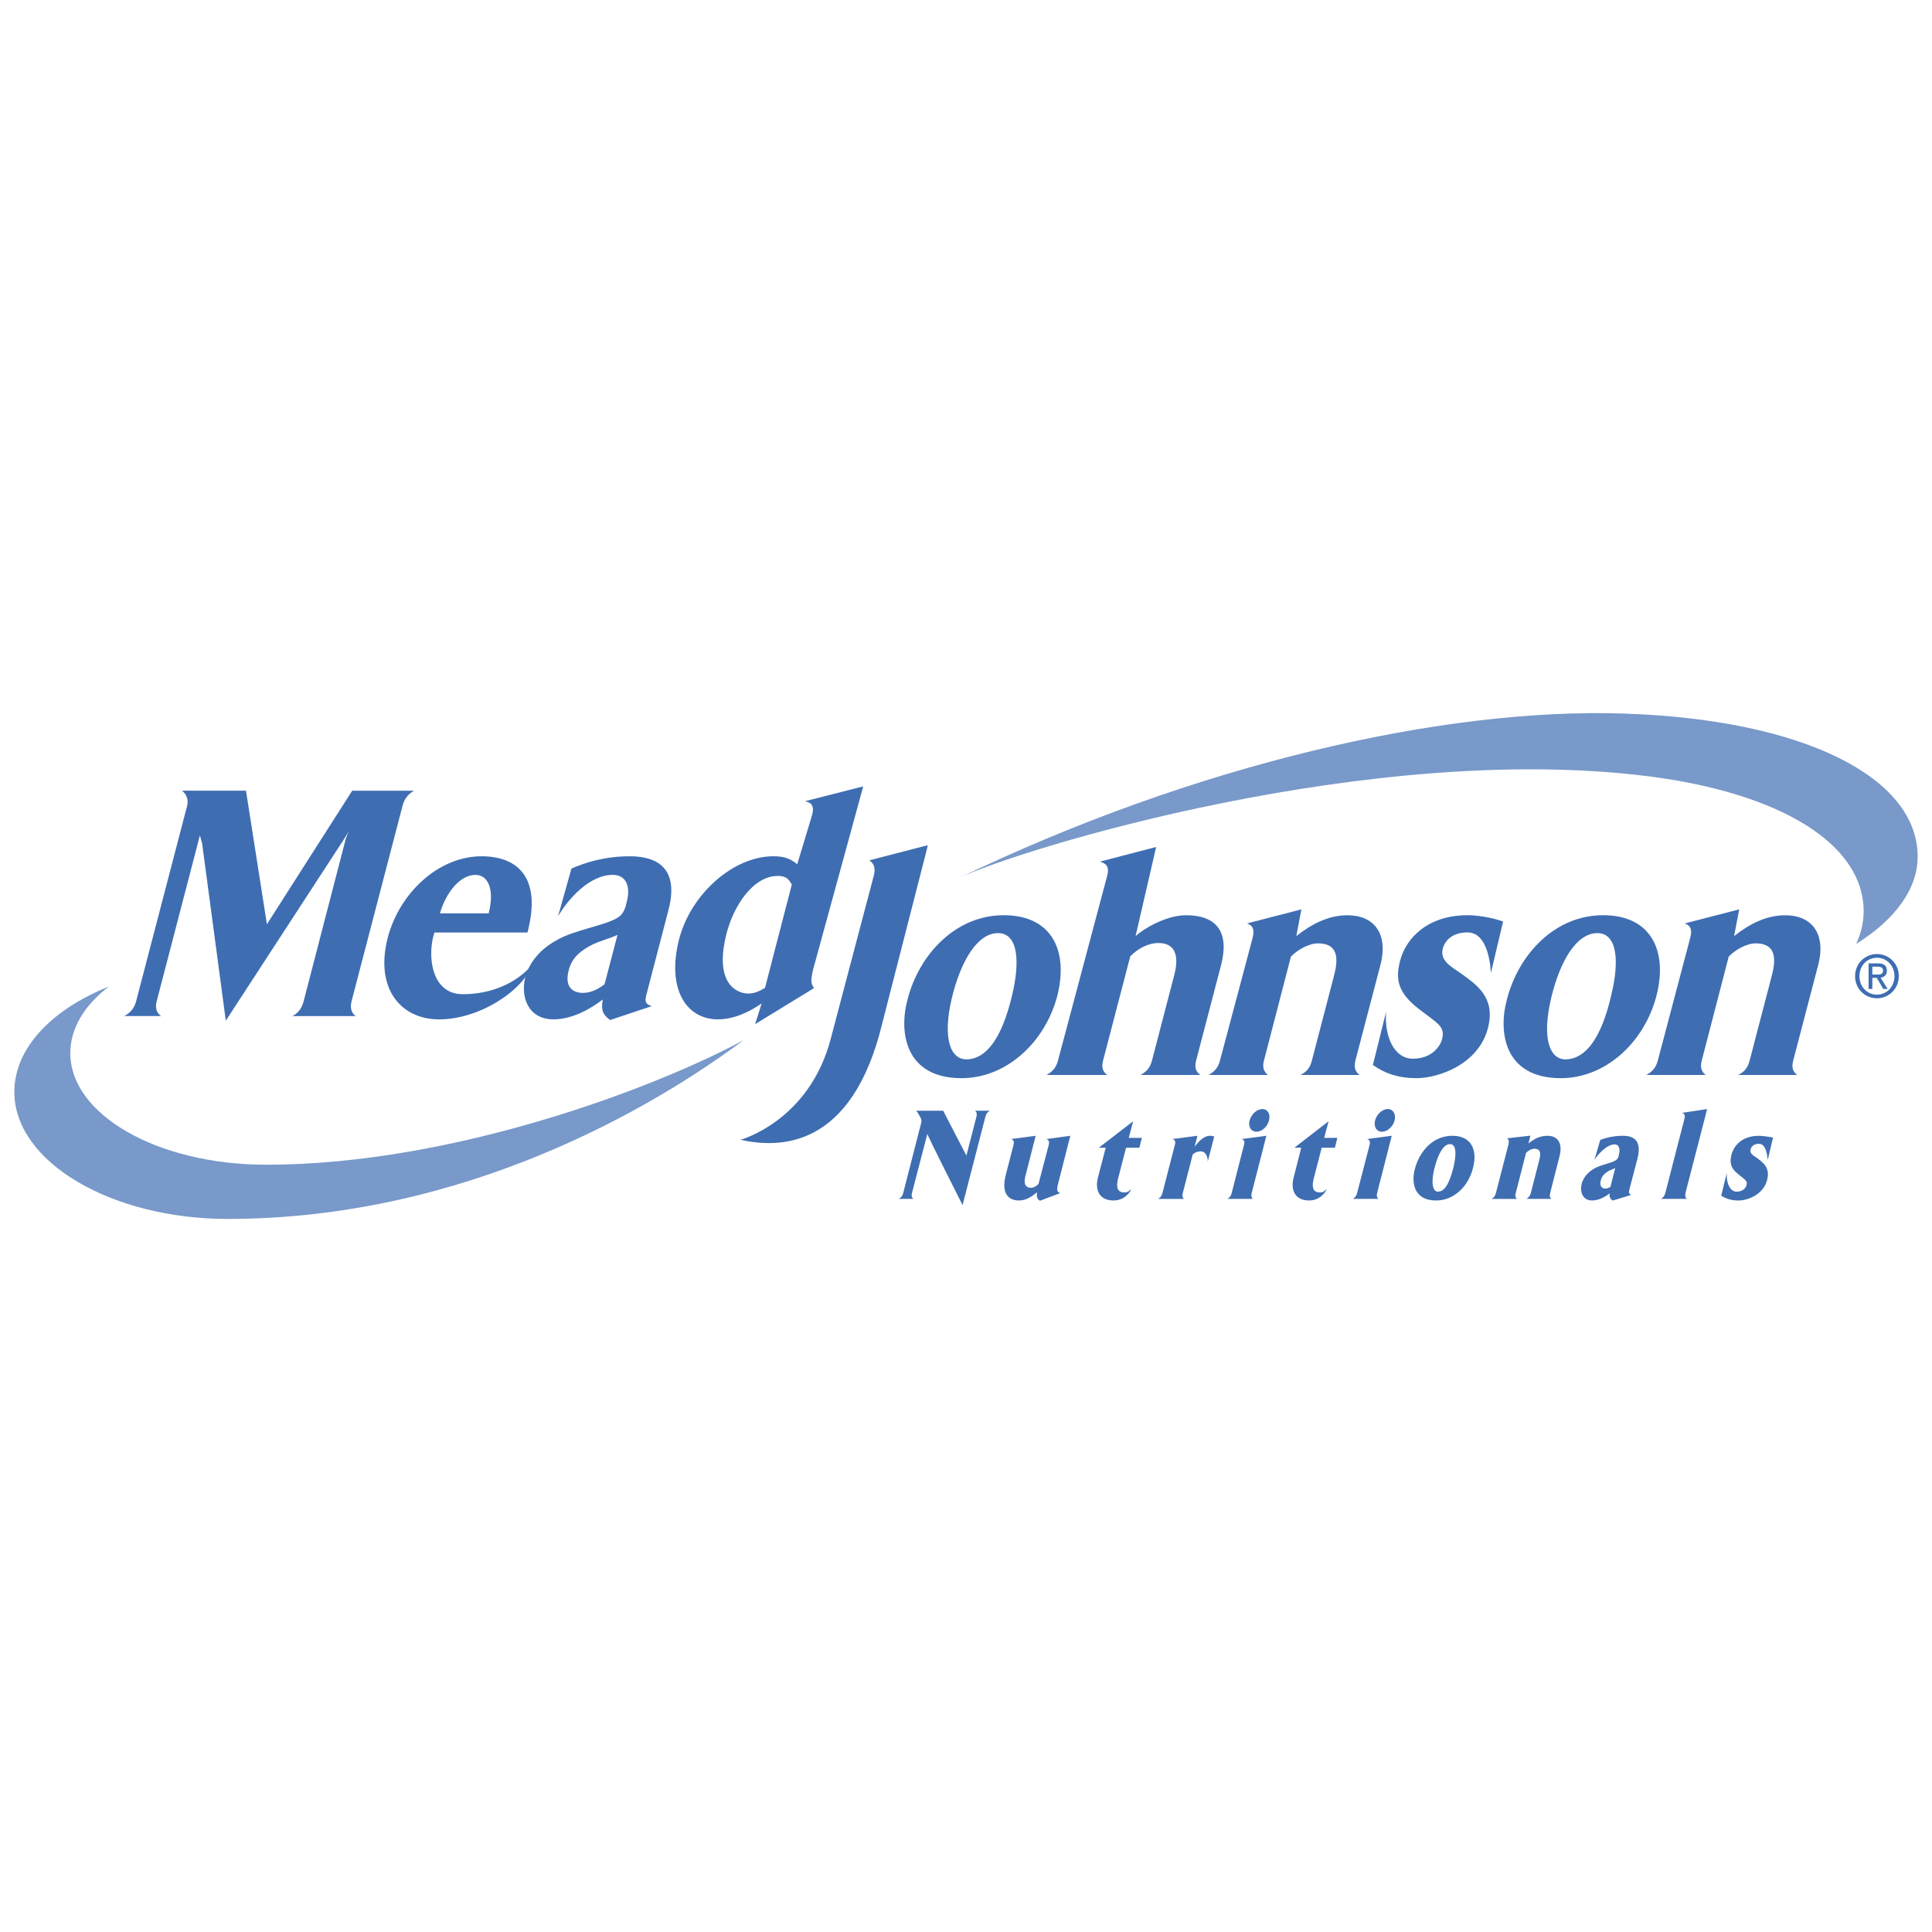
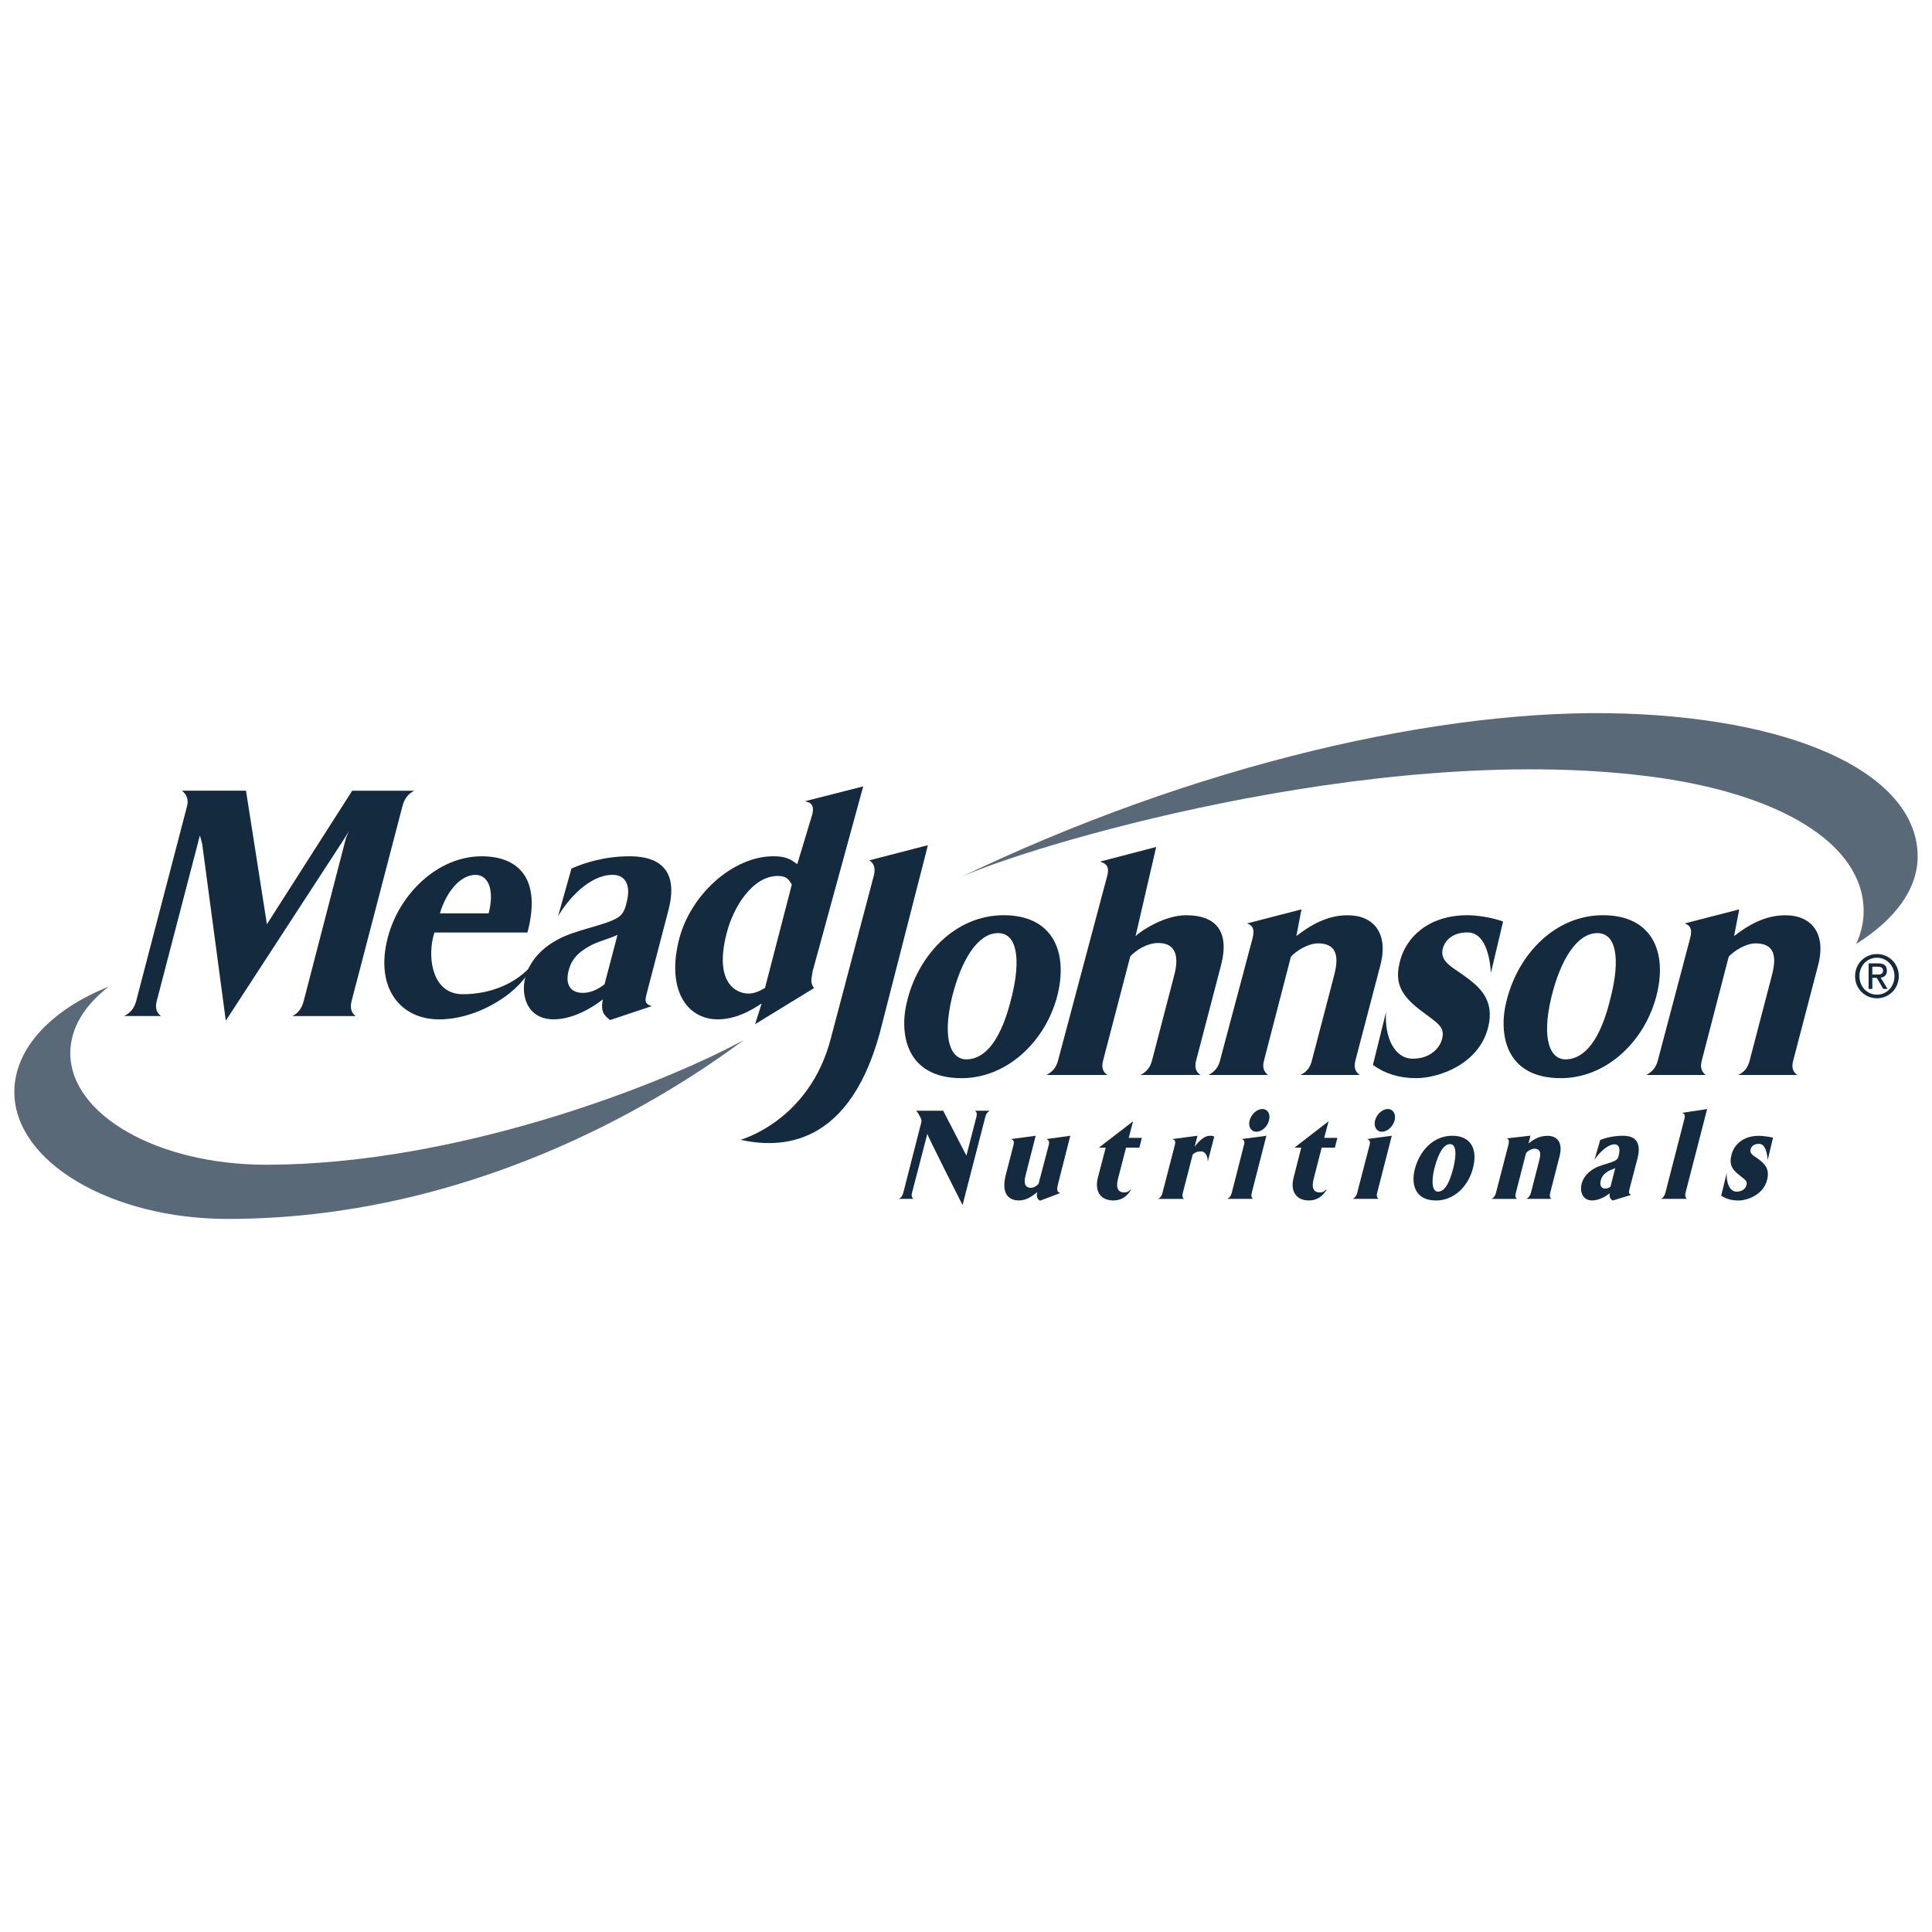
<svg xmlns="http://www.w3.org/2000/svg" version="1.1" id="Layer_1" x="0px" y="0px" width="80px" height="80px" viewBox="0 0 80 80" enable-background="new 0 0 80 80" xml:space="preserve">
  <g>
-     <path fill="#3E6DB2" d="M11.052,38.271l3.532-5.529h2.567c-0.211,0.109-0.4,0.301-0.481,0.618l-2.112,8.096   c-0.078,0.302,0.008,0.494,0.167,0.617h-2.615c0.236-0.123,0.385-0.315,0.464-0.617l1.741-6.713   c0.049-0.161,0.143-0.341,0.143-0.341l-0.23,0.371L9.35,42.264l-0.979-7.327l-0.092-0.343c0,0-0.072,0.245-0.095,0.358   l-1.695,6.503c-0.078,0.302,0.007,0.494,0.181,0.617H5.142c0.243-0.123,0.418-0.315,0.496-0.617l2.113-8.096   c0.07-0.263-0.056-0.509-0.22-0.618h2.655L11.052,38.271L11.052,38.271z" />
-     <path fill="#3E6DB2" d="M22.054,39.928c-0.409,1.104-2.207,2.282-3.87,2.282c-1.608,0-2.671-1.304-2.126-3.391   c0.473-1.809,2.072-3.362,3.885-3.362c1.489,0,2.499,0.879,1.898,3.157h-3.853c-0.01,0.042-0.032,0.109-0.057,0.205   c-0.22,0.935,0,2.349,1.231,2.349C20.344,41.168,21.408,40.704,22.054,39.928L22.054,39.928z M19.69,36.227   c-0.622,0-1.207,0.688-1.474,1.593h2.018C20.485,36.846,20.219,36.227,19.69,36.227L19.69,36.227z" />
-     <path fill="#3E6DB2" d="M23.662,35.966c0.552-0.247,1.387-0.509,2.404-0.509c0.71,0,2.151,0.168,1.614,2.225   c-0.077,0.303-0.842,3.239-0.866,3.321c-0.103,0.397-0.167,0.55,0.173,0.659l-1.726,0.576c-0.237-0.194-0.401-0.33-0.3-0.853   c-0.504,0.397-1.286,0.824-2.033,0.824c-1.111,0-1.373-1.003-1.175-1.745c0.133-0.519,0.529-1.108,1.276-1.521   c0.757-0.452,2.083-0.618,2.594-0.975c0.212-0.149,0.284-0.412,0.33-0.63c0.167-0.633-0.024-1.112-0.583-1.112   c-0.963,0-1.845,1.002-2.262,1.715L23.662,35.966L23.662,35.966z M23.552,40.165c-0.183,0.673,0.134,0.948,0.583,0.948   c0.347,0,0.653-0.165,0.898-0.358l0.537-2.044c-0.362,0.164-0.6,0.205-1.032,0.397C24.055,39.356,23.687,39.642,23.552,40.165   L23.552,40.165z" />
-     <path fill="#3E6DB2" d="M35.744,32.563l-2.095,7.657c-0.063,0.379-0.096,0.459,0.056,0.696l-2.437,1.492l0.27-0.856   c-0.426,0.286-1.079,0.657-1.813,0.657c-1.309,0-2.137-1.262-1.6-3.335c0.489-1.864,2.247-3.418,3.894-3.418   c0.52,0,0.724,0.124,0.993,0.329l0.622-2.059c0.11-0.438-0.117-0.508-0.307-0.548L35.744,32.563L35.744,32.563z M30.991,41.141   c0.293,0,0.512-0.138,0.686-0.234l1.111-4.282c-0.12-0.192-0.206-0.355-0.576-0.355c-1.056,0-1.843,1.288-2.12,2.359   C29.55,40.712,30.495,41.141,30.991,41.141L30.991,41.141z" />
-     <path fill="#3E6DB2" d="M34.406,42.988l1.781-6.747c0.078-0.315-0.017-0.507-0.191-0.616l2.421-0.627c0,0-0.04,0.201-0.127,0.519   l-1.748,6.82c-1.27,5.306-4.328,5.2-5.879,4.86C30.662,47.197,33.522,46.421,34.406,42.988L34.406,42.988z" />
-     <path fill="#3E6DB2" d="M41.562,37.897c2.031,0,2.688,1.521,2.213,3.36c-0.512,1.922-2.119,3.388-3.956,3.388   c-2.342,0-2.617-1.904-2.231-3.291C38.069,39.514,39.574,37.897,41.562,37.897L41.562,37.897z M41.293,38.639   c-0.797,0.025-1.482,1.069-1.877,2.674c-0.408,1.717-0.047,2.58,0.632,2.553c0.762-0.027,1.424-0.809,1.86-2.649   C42.254,39.773,42.15,38.61,41.293,38.639L41.293,38.639z" />
-     <path fill="#3E6DB2" d="M50.561,39.967l-1.033,3.952c-0.08,0.302,0.008,0.469,0.174,0.592h-2.473   c0.227-0.123,0.393-0.29,0.471-0.592l0.922-3.539c0.184-0.688,0.119-1.332-0.654-1.332c-0.463,0-0.896,0.273-1.166,0.55   l-1.127,4.321c-0.078,0.302,0,0.469,0.174,0.592h-2.516c0.23-0.123,0.396-0.29,0.475-0.592l2.041-7.665   c0.109-0.424-0.102-0.507-0.299-0.577l2.324-0.606l-0.852,3.69c0.309-0.289,1.254-0.863,2.09-0.863   C50.355,37.897,50.924,38.568,50.561,39.967L50.561,39.967z" />
-     <path fill="#3E6DB2" d="M62.24,38.158l-0.504,2.126c-0.047-0.716-0.258-1.674-0.969-1.674c-0.639,0-0.939,0.342-1.025,0.671   c-0.119,0.481,0.293,0.714,0.756,1.029c0.695,0.494,1.436,1.028,1.113,2.266c-0.395,1.508-2.059,2.069-2.963,2.069   c-0.703,0-1.279-0.177-1.799-0.546l0.545-2.198c-0.072,0.99,0.316,1.937,1.111,1.937c0.764,0,1.127-0.492,1.207-0.809   c0.139-0.522-0.174-0.646-0.947-1.238c-0.869-0.67-1-1.22-0.787-2.018c0.236-0.902,1.109-1.876,2.797-1.876   C61.074,37.897,61.707,37.965,62.24,38.158L62.24,38.158z" />
-     <path fill="#3E6DB2" d="M66.379,37.897c2.025,0,2.688,1.521,2.205,3.36c-0.51,1.922-2.111,3.388-3.953,3.388   c-2.342,0-2.611-1.904-2.225-3.291C62.887,39.514,64.385,37.897,66.379,37.897L66.379,37.897z M66.111,38.639   c-0.805,0.025-1.49,1.069-1.877,2.674c-0.408,1.717-0.055,2.58,0.623,2.553c0.766-0.027,1.436-0.809,1.859-2.649   C67.072,39.773,66.963,38.61,66.111,38.639L66.111,38.639z" />
-     <path fill="#3E6DB2" d="M75.285,39.967l-1.033,3.952c-0.08,0.302,0,0.469,0.166,0.592h-2.443c0.252-0.123,0.395-0.29,0.473-0.592   l0.891-3.414c0.143-0.538,0.363-1.442-0.646-1.442c-0.385,0-0.865,0.286-1.111,0.549l-1.117,4.308   c-0.08,0.302,0.006,0.469,0.164,0.592h-2.459c0.229-0.123,0.395-0.29,0.475-0.592l1.338-5.064c0.117-0.426-0.031-0.55-0.223-0.618   l2.258-0.583l-0.213,1.107c0.582-0.456,1.283-0.863,2.119-0.863C75,37.897,75.631,38.639,75.285,39.967L75.285,39.967z" />
-     <path fill="#3E6DB2" d="M57.158,39.967l-1.035,3.952c-0.076,0.302,0.012,0.469,0.176,0.592h-2.451   c0.252-0.123,0.395-0.29,0.473-0.592l0.891-3.414c0.143-0.538,0.363-1.442-0.639-1.442c-0.387,0-0.873,0.286-1.119,0.549   l-1.117,4.308c-0.082,0.302,0.016,0.469,0.164,0.592h-2.459c0.227-0.123,0.395-0.29,0.473-0.592l1.348-5.064   c0.111-0.426-0.031-0.55-0.229-0.618l2.254-0.583l-0.211,1.107c0.582-0.456,1.283-0.863,2.119-0.863   C56.875,37.897,57.506,38.639,57.158,39.967L57.158,39.967z" />
-     <path opacity="0.7" fill="#3E6DB2" d="M9.428,50.473c9.836,0,17.654-4.634,21.367-7.406c-3.501,1.902-11.947,5.162-19.774,5.162   c-4.493,0-8.11-2.068-8.11-4.623c0-1.031,0.59-1.982,1.594-2.754c-2.358,0.944-3.911,2.547-3.911,4.362   C0.593,48.118,4.613,50.473,9.428,50.473L9.428,50.473z" />
-     <path opacity="0.7" fill="#3E6DB2" d="M68.246,32.143c5.406,0.682,8.924,2.771,8.924,5.594c0,0.465-0.113,0.917-0.309,1.349   c1.592-0.998,2.545-2.256,2.545-3.618c0-3.269-4.697-5.674-12.166-5.921c-7.475-0.252-17.766,2.102-27.579,6.832   C42.254,35.129,56.793,30.695,68.246,32.143L68.246,32.143z" />
-     <path fill="#3E6DB2" d="M37.762,49.403c-0.031,0.122,0,0.199,0.063,0.24h-0.607c0.086-0.041,0.151-0.118,0.182-0.24l0.686-2.68   c0.079-0.301,0.104-0.327,0-0.5c-0.031-0.063-0.078-0.15-0.148-0.23h1.117l0.962,1.858l0.417-1.616   c0.031-0.126,0-0.194-0.056-0.242h0.607c-0.087,0.048-0.15,0.116-0.18,0.242l-0.947,3.664c0,0-1.472-2.903-1.458-2.95   L37.762,49.403L37.762,49.403z" />
-     <path fill="#3E6DB2" d="M41.971,47.395c0.039-0.166-0.039-0.203-0.104-0.229l1.018-0.136c0,0-0.338,1.332-0.418,1.639   c-0.119,0.455,0.08,0.515,0.229,0.515c0.111,0,0.246-0.087,0.307-0.162l0.426-1.627c0.039-0.166-0.041-0.203-0.1-0.229l0.99-0.136   l-0.496,1.949c-0.078,0.29-0.064,0.377,0.08,0.424l-0.836,0.316c-0.119-0.053-0.158-0.18-0.119-0.352   c-0.203,0.157-0.436,0.342-0.756,0.342c-0.387,0-0.756-0.236-0.543-1.067C41.703,48.436,41.971,47.395,41.971,47.395L41.971,47.395   z" />
-     <path fill="#3E6DB2" d="M45.785,47.524H45.5l1.42-1.095l-0.182,0.688h0.543l-0.102,0.407h-0.551l-0.332,1.283   c-0.143,0.579,0.174,0.569,0.275,0.569c0.135,0,0.197-0.08,0.277-0.139c-0.072,0.148-0.291,0.472-0.742,0.472   c-0.576,0-0.773-0.42-0.646-0.936L45.785,47.524L45.785,47.524z" />
-     <path fill="#3E6DB2" d="M49.734,47.676c-0.166,0-0.244,0.042-0.346,0.127l-0.412,1.601c-0.031,0.122-0.008,0.199,0.053,0.24h-1.078   c0.086-0.041,0.152-0.118,0.182-0.24l0.52-2.014c0.041-0.167-0.039-0.198-0.109-0.224l1.041-0.136l-0.119,0.457   c0.229-0.318,0.457-0.457,0.625-0.457c0.109,0,0.141,0.009,0.186,0.036L50.01,48.1C50.018,47.842,49.883,47.676,49.734,47.676   L49.734,47.676z" />
-     <path fill="#3E6DB2" d="M51.83,49.403c-0.031,0.122-0.008,0.199,0.055,0.24H50.82c0.088-0.041,0.15-0.118,0.182-0.24l0.512-2.009   c0.049-0.166-0.039-0.203-0.094-0.229l1.018-0.136L51.83,49.403L51.83,49.403z M51.744,46.396c0.07-0.264,0.305-0.473,0.527-0.473   c0.221,0,0.348,0.209,0.275,0.473c-0.062,0.258-0.299,0.467-0.521,0.467C51.807,46.863,51.672,46.654,51.744,46.396L51.744,46.396z   " />
-     <path fill="#3E6DB2" d="M53.881,47.524h-0.283l1.416-1.095l-0.182,0.688h0.545l-0.102,0.407h-0.547l-0.33,1.283   c-0.148,0.579,0.166,0.569,0.275,0.569c0.129,0,0.191-0.08,0.27-0.139c-0.07,0.148-0.293,0.472-0.74,0.472   c-0.568,0-0.773-0.42-0.639-0.936L53.881,47.524L53.881,47.524z" />
-     <path fill="#3E6DB2" d="M57.023,49.403c-0.031,0.122,0,0.199,0.062,0.24h-1.072c0.088-0.041,0.152-0.118,0.182-0.24l0.521-2.009   c0.039-0.166-0.049-0.203-0.102-0.229l1.016-0.136L57.023,49.403L57.023,49.403z M56.938,46.396   c0.07-0.264,0.305-0.473,0.527-0.473c0.221,0,0.348,0.209,0.283,0.473c-0.07,0.258-0.305,0.467-0.527,0.467   C57,46.863,56.875,46.654,56.938,46.396L56.938,46.396z" />
-     <path fill="#3E6DB2" d="M59.467,49.71c-0.938,0-1.025-0.763-0.883-1.296c0.197-0.762,0.764-1.384,1.553-1.384   c0.773,0,1.057,0.564,0.857,1.332C60.791,49.163,60.176,49.71,59.467,49.71L59.467,49.71z M60.184,48.345   c0.133-0.562,0.119-0.977-0.148-0.97c-0.246,0.005-0.475,0.348-0.641,1.01c-0.172,0.715-0.023,0.965,0.152,0.959   C59.766,49.34,59.986,49.129,60.184,48.345L60.184,48.345z" />
-     <path fill="#3E6DB2" d="M64.188,49.403c-0.031,0.122-0.008,0.199,0.055,0.24h-1.037c0.074-0.041,0.148-0.118,0.182-0.24   l0.336-1.314c0.039-0.16,0.158-0.524-0.189-0.524c-0.109,0-0.283,0.093-0.346,0.182l-0.426,1.657   c-0.033,0.122-0.008,0.199,0.055,0.24H61.76c0.088-0.041,0.15-0.118,0.182-0.24l0.52-2.014c0.041-0.167,0-0.224-0.07-0.253   l0.979-0.112l-0.08,0.324c0.244-0.2,0.482-0.318,0.787-0.318c0.428,0,0.639,0.307,0.498,0.848L64.188,49.403L64.188,49.403z" />
-     <path fill="#3E6DB2" d="M66.023,48.03l0.238-0.826c0.203-0.085,0.557-0.174,0.936-0.174c0.27,0,0.838,0.053,0.607,0.945   l-0.322,1.229c-0.039,0.168-0.057,0.216,0.062,0.274l-0.764,0.235c-0.09-0.063-0.148-0.121-0.127-0.301   c-0.182,0.151-0.465,0.297-0.725,0.297c-0.41,0-0.514-0.38-0.434-0.693c0.057-0.209,0.205-0.44,0.48-0.604   c0.277-0.18,0.715-0.234,0.922-0.361c0.104-0.066,0.119-0.134,0.141-0.243c0.064-0.269-0.014-0.422-0.18-0.422   C66.535,47.386,66.16,47.803,66.023,48.03L66.023,48.03z M66.576,48.507c-0.143,0.093-0.252,0.198-0.291,0.371   c-0.064,0.241,0.053,0.339,0.188,0.339c0.086,0,0.16-0.041,0.213-0.076l0.197-0.773C66.756,48.432,66.691,48.436,66.576,48.507   L66.576,48.507z" />
-     <path fill="#3E6DB2" d="M69.752,46.315c0.039-0.172-0.031-0.208-0.102-0.235l1.039-0.156l-0.898,3.479   c-0.023,0.122,0,0.199,0.064,0.24h-1.08c0.086-0.041,0.146-0.118,0.182-0.24L69.752,46.315L69.752,46.315z" />
-     <path fill="#3E6DB2" d="M71.699,47.808c0.104-0.393,0.457-0.777,1.133-0.777c0.111,0,0.371,0.026,0.586,0.076l-0.221,0.924   c-0.023-0.274-0.096-0.668-0.355-0.668c-0.23,0-0.324,0.109-0.354,0.232c-0.047,0.171,0.123,0.257,0.275,0.363   c0.252,0.189,0.541,0.399,0.41,0.9c-0.158,0.631-0.844,0.852-1.176,0.852c-0.252,0-0.488-0.047-0.725-0.199l0.229-0.939   c-0.023,0.385,0.117,0.772,0.408,0.772c0.262,0,0.379-0.154,0.41-0.267c0.049-0.173-0.045-0.217-0.338-0.453   C71.643,48.362,71.619,48.118,71.699,47.808L71.699,47.808z" />
-     <path fill="#3E6DB2" d="M76.996,40.419c0-0.434,0.314-0.761,0.725-0.761c0.402,0,0.725,0.327,0.725,0.761   c0,0.441-0.322,0.767-0.725,0.767C77.311,41.186,76.996,40.86,76.996,40.419L76.996,40.419z M77.721,41.337   c0.488,0,0.904-0.388,0.904-0.918c0-0.527-0.416-0.914-0.904-0.914c-0.49,0-0.906,0.387-0.906,0.914   C76.814,40.949,77.23,41.337,77.721,41.337L77.721,41.337z M77.529,40.49h0.184l0.268,0.459h0.18l-0.289-0.465   c0.148-0.02,0.26-0.102,0.26-0.29c0-0.209-0.119-0.303-0.365-0.303h-0.393v1.058h0.156V40.49L77.529,40.49z M77.529,40.355v-0.327   h0.215c0.109,0,0.229,0.025,0.229,0.155c0,0.163-0.119,0.172-0.252,0.172H77.529L77.529,40.355z" />
+     <path fill="#142A3E" d="M11.052,38.271l3.532-5.529h2.567c-0.211,0.109-0.4,0.301-0.481,0.618l-2.112,8.096   c-0.078,0.302,0.008,0.494,0.167,0.617H12.11c0.236-0.123,0.385-0.315,0.464-0.617l1.741-6.713   c0.049-0.161,0.143-0.341,0.143-0.341l-0.23,0.371L9.35,42.264l-0.979-7.327l-0.092-0.343c0,0-0.072,0.245-0.095,0.358   l-1.695,6.503c-0.078,0.302,0.007,0.494,0.181,0.617H5.142c0.243-0.123,0.418-0.315,0.496-0.617l2.113-8.096   c0.07-0.263-0.056-0.509-0.22-0.618h2.655L11.052,38.271L11.052,38.271z" />
+     <path fill="#142A3E" d="M22.054,39.928c-0.409,1.104-2.207,2.282-3.87,2.282c-1.608,0-2.671-1.304-2.126-3.391   c0.473-1.809,2.072-3.362,3.885-3.362c1.489,0,2.499,0.879,1.898,3.157h-3.853c-0.01,0.042-0.032,0.109-0.057,0.205   c-0.22,0.935,0,2.349,1.231,2.349C20.344,41.168,21.408,40.704,22.054,39.928L22.054,39.928z M19.69,36.227   c-0.622,0-1.207,0.688-1.474,1.593h2.018C20.485,36.846,20.219,36.227,19.69,36.227L19.69,36.227z" />
+     <path fill="#142A3E" d="M23.662,35.966c0.552-0.247,1.387-0.509,2.404-0.509c0.71,0,2.151,0.168,1.614,2.225   c-0.077,0.303-0.842,3.239-0.866,3.321c-0.103,0.397-0.167,0.55,0.173,0.659l-1.726,0.576c-0.237-0.194-0.401-0.33-0.3-0.854   c-0.504,0.397-1.286,0.824-2.033,0.824c-1.111,0-1.373-1.003-1.175-1.745c0.133-0.519,0.529-1.108,1.276-1.521   c0.757-0.452,2.083-0.618,2.594-0.975c0.212-0.149,0.284-0.412,0.33-0.63c0.167-0.633-0.024-1.112-0.583-1.112   c-0.963,0-1.845,1.002-2.262,1.715L23.662,35.966L23.662,35.966z M23.552,40.165c-0.183,0.673,0.134,0.948,0.583,0.948   c0.347,0,0.653-0.165,0.898-0.358l0.537-2.044c-0.362,0.164-0.6,0.205-1.032,0.397C24.055,39.356,23.687,39.642,23.552,40.165   L23.552,40.165z" />
+     <path fill="#142A3E" d="M35.744,32.563l-2.095,7.657c-0.063,0.379-0.096,0.459,0.056,0.696l-2.437,1.492l0.27-0.856   c-0.426,0.286-1.079,0.657-1.813,0.657c-1.309,0-2.137-1.262-1.6-3.335c0.489-1.864,2.247-3.418,3.894-3.418   c0.52,0,0.724,0.124,0.993,0.329l0.622-2.059c0.11-0.438-0.117-0.508-0.307-0.548L35.744,32.563L35.744,32.563z M30.991,41.141   c0.293,0,0.512-0.138,0.686-0.233l1.111-4.282c-0.12-0.192-0.206-0.355-0.576-0.355c-1.056,0-1.843,1.288-2.12,2.359   C29.55,40.712,30.495,41.141,30.991,41.141L30.991,41.141z" />
+     <path fill="#142A3E" d="M34.406,42.988l1.781-6.747c0.078-0.315-0.017-0.507-0.191-0.616l2.421-0.627c0,0-0.04,0.201-0.127,0.519   l-1.748,6.82c-1.27,5.306-4.328,5.2-5.879,4.86C30.662,47.197,33.522,46.421,34.406,42.988L34.406,42.988z" />
+     <path fill="#142A3E" d="M41.562,37.897c2.03,0,2.688,1.521,2.213,3.36c-0.512,1.923-2.119,3.388-3.957,3.388   c-2.342,0-2.617-1.903-2.231-3.291C38.069,39.514,39.574,37.897,41.562,37.897L41.562,37.897z M41.293,38.639   c-0.797,0.025-1.482,1.069-1.877,2.673c-0.408,1.717-0.047,2.58,0.632,2.554c0.763-0.027,1.425-0.81,1.86-2.649   C42.254,39.773,42.15,38.61,41.293,38.639L41.293,38.639z" />
+     <path fill="#142A3E" d="M50.561,39.967l-1.033,3.952c-0.079,0.302,0.009,0.47,0.175,0.592h-2.474   c0.228-0.122,0.394-0.29,0.472-0.592l0.922-3.539c0.185-0.688,0.119-1.332-0.654-1.332c-0.463,0-0.896,0.273-1.166,0.55   l-1.127,4.321c-0.077,0.302,0,0.47,0.175,0.592h-2.517c0.229-0.122,0.396-0.29,0.476-0.592l2.041-7.665   c0.108-0.424-0.103-0.507-0.3-0.577l2.324-0.606l-0.853,3.69c0.31-0.289,1.254-0.863,2.09-0.863   C50.355,37.897,50.924,38.568,50.561,39.967L50.561,39.967z" />
+     <path fill="#142A3E" d="M62.24,38.158l-0.504,2.126c-0.047-0.716-0.258-1.674-0.969-1.674c-0.64,0-0.939,0.342-1.025,0.671   c-0.119,0.481,0.293,0.714,0.756,1.029c0.695,0.495,1.436,1.028,1.113,2.266c-0.396,1.508-2.06,2.068-2.963,2.068   c-0.703,0-1.279-0.177-1.799-0.545l0.545-2.199c-0.072,0.99,0.315,1.938,1.11,1.938c0.765,0,1.127-0.492,1.207-0.809   c0.14-0.522-0.174-0.646-0.946-1.238c-0.869-0.67-1-1.221-0.787-2.018c0.235-0.902,1.108-1.876,2.797-1.876   C61.074,37.897,61.707,37.965,62.24,38.158L62.24,38.158z" />
+     <path fill="#142A3E" d="M66.379,37.897c2.025,0,2.688,1.521,2.205,3.36c-0.51,1.923-2.111,3.388-3.953,3.388   c-2.342,0-2.611-1.903-2.225-3.291C62.887,39.514,64.385,37.897,66.379,37.897L66.379,37.897z M66.111,38.639   c-0.805,0.025-1.49,1.069-1.877,2.673c-0.408,1.717-0.055,2.58,0.623,2.554c0.766-0.027,1.436-0.81,1.858-2.649   C67.072,39.773,66.963,38.61,66.111,38.639L66.111,38.639z" />
+     <path fill="#142A3E" d="M75.285,39.967l-1.033,3.952c-0.08,0.302,0,0.47,0.166,0.592h-2.443c0.252-0.122,0.396-0.29,0.474-0.592   l0.891-3.414c0.144-0.538,0.363-1.442-0.646-1.442c-0.385,0-0.865,0.286-1.111,0.549l-1.117,4.308   c-0.08,0.303,0.006,0.469,0.164,0.592H68.17c0.229-0.123,0.395-0.289,0.475-0.592l1.338-5.064c0.117-0.426-0.03-0.55-0.223-0.618   l2.258-0.583l-0.213,1.107c0.582-0.456,1.283-0.863,2.119-0.863C75,37.897,75.631,38.639,75.285,39.967L75.285,39.967z" />
+     <path fill="#142A3E" d="M57.158,39.967l-1.035,3.952c-0.076,0.302,0.012,0.47,0.176,0.592h-2.451   c0.252-0.122,0.396-0.29,0.473-0.592l0.892-3.414c0.144-0.538,0.363-1.442-0.639-1.442c-0.388,0-0.873,0.286-1.119,0.549   l-1.117,4.308c-0.082,0.303,0.017,0.469,0.164,0.592h-2.459c0.228-0.123,0.396-0.289,0.474-0.592l1.348-5.064   c0.111-0.426-0.031-0.55-0.229-0.618l2.255-0.583l-0.212,1.107c0.582-0.456,1.283-0.863,2.119-0.863   C56.875,37.897,57.506,38.639,57.158,39.967L57.158,39.967z" />
+     <path opacity="0.7" fill="#142A3E" enable-background="new    " d="M9.428,50.473c9.836,0,17.654-4.634,21.367-7.406   c-3.501,1.902-11.947,5.162-19.774,5.162c-4.493,0-8.11-2.067-8.11-4.623c0-1.03,0.59-1.981,1.594-2.754   c-2.358,0.944-3.911,2.547-3.911,4.362C0.593,48.118,4.613,50.473,9.428,50.473L9.428,50.473z" />
+     <path opacity="0.7" fill="#142A3E" enable-background="new    " d="M68.246,32.143c5.406,0.682,8.924,2.771,8.924,5.594   c0,0.465-0.113,0.917-0.309,1.349c1.592-0.998,2.545-2.256,2.545-3.618c0-3.269-4.697-5.674-12.166-5.921   c-7.475-0.252-17.766,2.102-27.579,6.832C42.254,35.129,56.793,30.695,68.246,32.143L68.246,32.143z" />
+     <path fill="#142A3E" d="M37.762,49.402c-0.031,0.123,0,0.199,0.063,0.24h-0.607c0.086-0.041,0.151-0.117,0.182-0.24l0.686-2.68   c0.079-0.301,0.104-0.326,0-0.5c-0.031-0.062-0.078-0.149-0.148-0.229h1.117l0.962,1.858l0.417-1.617   c0.031-0.125,0-0.193-0.056-0.241h0.606c-0.086,0.048-0.149,0.116-0.18,0.241l-0.947,3.664c0,0-1.472-2.902-1.458-2.949   L37.762,49.402L37.762,49.402z" />
+     <path fill="#142A3E" d="M41.971,47.395c0.039-0.166-0.039-0.203-0.104-0.229l1.018-0.137c0,0-0.338,1.332-0.418,1.64   c-0.119,0.455,0.08,0.515,0.229,0.515c0.111,0,0.246-0.086,0.308-0.162l0.427-1.627c0.038-0.166-0.041-0.203-0.101-0.229   l0.989-0.137l-0.495,1.949c-0.078,0.291-0.064,0.377,0.079,0.424l-0.836,0.316c-0.118-0.053-0.157-0.18-0.118-0.352   c-0.203,0.156-0.437,0.342-0.757,0.342c-0.387,0-0.756-0.236-0.543-1.066C41.703,48.436,41.971,47.395,41.971,47.395L41.971,47.395   z" />
+     <path fill="#142A3E" d="M45.785,47.523H45.5l1.42-1.094l-0.182,0.688h0.543l-0.102,0.406h-0.552l-0.332,1.283   c-0.144,0.579,0.175,0.569,0.274,0.569c0.136,0,0.197-0.08,0.277-0.14c-0.072,0.148-0.291,0.473-0.742,0.473   c-0.576,0-0.772-0.42-0.646-0.936L45.785,47.523L45.785,47.523z" />
+     <path fill="#142A3E" d="M49.734,47.676c-0.166,0-0.244,0.042-0.346,0.127l-0.412,1.602c-0.031,0.121-0.009,0.199,0.053,0.24h-1.078   c0.086-0.041,0.152-0.119,0.182-0.24l0.52-2.014c0.041-0.168-0.039-0.199-0.108-0.225l1.041-0.137l-0.119,0.457   c0.229-0.317,0.457-0.457,0.625-0.457c0.109,0,0.142,0.01,0.187,0.037L50.01,48.1C50.018,47.842,49.883,47.676,49.734,47.676   L49.734,47.676z" />
+     <path fill="#142A3E" d="M51.83,49.402c-0.031,0.123-0.008,0.199,0.055,0.24H50.82c0.088-0.041,0.15-0.117,0.182-0.24l0.512-2.008   c0.049-0.166-0.039-0.203-0.094-0.229l1.018-0.136L51.83,49.402L51.83,49.402z M51.744,46.396c0.07-0.265,0.305-0.474,0.527-0.474   c0.221,0,0.348,0.209,0.274,0.474c-0.062,0.258-0.299,0.467-0.521,0.467C51.807,46.863,51.672,46.654,51.744,46.396L51.744,46.396z   " />
+     <path fill="#142A3E" d="M53.881,47.523h-0.283l1.416-1.094l-0.182,0.688h0.545l-0.102,0.406h-0.547l-0.33,1.283   c-0.148,0.579,0.166,0.569,0.274,0.569c0.129,0,0.19-0.08,0.271-0.14c-0.07,0.148-0.293,0.473-0.74,0.473   c-0.568,0-0.773-0.42-0.639-0.936L53.881,47.523L53.881,47.523z" />
+     <path fill="#142A3E" d="M57.023,49.402c-0.031,0.123,0,0.199,0.062,0.24h-1.071c0.088-0.041,0.151-0.117,0.182-0.24l0.521-2.008   c0.039-0.166-0.049-0.203-0.103-0.229l1.017-0.136L57.023,49.402L57.023,49.402z M56.938,46.396   c0.07-0.265,0.306-0.474,0.527-0.474c0.221,0,0.348,0.209,0.283,0.474c-0.07,0.258-0.305,0.467-0.527,0.467   C57,46.863,56.875,46.654,56.938,46.396L56.938,46.396z" />
+     <path fill="#142A3E" d="M59.467,49.71c-0.938,0-1.025-0.763-0.883-1.296c0.197-0.762,0.764-1.385,1.553-1.385   c0.773,0,1.057,0.564,0.857,1.332C60.791,49.163,60.176,49.71,59.467,49.71L59.467,49.71z M60.184,48.346   c0.133-0.562,0.119-0.978-0.147-0.971c-0.246,0.005-0.476,0.348-0.642,1.01c-0.172,0.715-0.022,0.965,0.152,0.959   C59.766,49.34,59.986,49.129,60.184,48.346L60.184,48.346z" />
+     <path fill="#142A3E" d="M64.188,49.402c-0.03,0.123-0.008,0.199,0.056,0.24h-1.037c0.073-0.041,0.147-0.117,0.183-0.24l0.336-1.313   c0.039-0.159,0.157-0.524-0.189-0.524c-0.109,0-0.283,0.094-0.346,0.183l-0.426,1.657c-0.033,0.121-0.009,0.199,0.055,0.24H61.76   c0.088-0.041,0.15-0.119,0.182-0.24l0.521-2.014c0.041-0.168,0-0.225-0.069-0.254l0.979-0.111l-0.08,0.324   c0.244-0.201,0.482-0.318,0.787-0.318c0.428,0,0.639,0.307,0.498,0.848L64.188,49.402L64.188,49.402z" />
+     <path fill="#142A3E" d="M66.023,48.029l0.238-0.825c0.202-0.085,0.557-0.175,0.936-0.175c0.27,0,0.838,0.054,0.607,0.945   l-0.322,1.229c-0.039,0.168-0.058,0.216,0.062,0.274l-0.765,0.234c-0.09-0.062-0.147-0.121-0.127-0.301   c-0.182,0.15-0.465,0.297-0.725,0.297c-0.41,0-0.514-0.38-0.434-0.693c0.057-0.209,0.205-0.439,0.48-0.604   c0.276-0.18,0.715-0.234,0.922-0.361c0.104-0.066,0.119-0.134,0.141-0.242c0.064-0.27-0.014-0.423-0.18-0.423   C66.535,47.386,66.16,47.803,66.023,48.029L66.023,48.029z M66.576,48.507c-0.143,0.093-0.252,0.198-0.291,0.371   c-0.064,0.241,0.053,0.339,0.188,0.339c0.086,0,0.16-0.041,0.213-0.076l0.197-0.772C66.756,48.432,66.691,48.436,66.576,48.507   L66.576,48.507z" />
+     <path fill="#142A3E" d="M69.752,46.314c0.039-0.172-0.031-0.207-0.102-0.234l1.039-0.156l-0.898,3.479   c-0.023,0.123,0,0.199,0.064,0.24h-1.08c0.086-0.041,0.146-0.117,0.182-0.24L69.752,46.314L69.752,46.314z" />
+     <path fill="#142A3E" d="M71.699,47.809c0.104-0.394,0.457-0.777,1.133-0.777c0.111,0,0.371,0.025,0.586,0.076l-0.221,0.924   c-0.023-0.274-0.096-0.668-0.355-0.668c-0.23,0-0.324,0.109-0.354,0.232c-0.047,0.17,0.123,0.256,0.275,0.362   c0.252,0.188,0.541,0.399,0.409,0.899c-0.157,0.632-0.844,0.853-1.176,0.853c-0.252,0-0.488-0.047-0.726-0.199l0.229-0.938   c-0.022,0.385,0.117,0.771,0.408,0.771c0.262,0,0.379-0.154,0.409-0.267c0.05-0.173-0.045-0.218-0.338-0.453   C71.643,48.361,71.619,48.118,71.699,47.809L71.699,47.809z" />
+     <path fill="#142A3E" d="M76.996,40.419c0-0.434,0.314-0.761,0.725-0.761c0.402,0,0.725,0.327,0.725,0.761   c0,0.44-0.321,0.767-0.725,0.767C77.311,41.186,76.996,40.859,76.996,40.419L76.996,40.419z M77.721,41.337   c0.488,0,0.904-0.388,0.904-0.918c0-0.527-0.416-0.914-0.904-0.914c-0.49,0-0.906,0.387-0.906,0.914   C76.814,40.949,77.23,41.337,77.721,41.337L77.721,41.337z M77.529,40.49h0.184l0.268,0.459h0.181l-0.289-0.465   c0.147-0.02,0.26-0.102,0.26-0.29c0-0.209-0.118-0.303-0.364-0.303h-0.394v1.058h0.155V40.49L77.529,40.49z M77.529,40.355v-0.327   h0.215c0.109,0,0.229,0.025,0.229,0.155c0,0.163-0.119,0.172-0.252,0.172H77.529L77.529,40.355z" />
  </g>
-   <g>
- </g>
-   <g>
- </g>
-   <g>
- </g>
-   <g>
- </g>
-   <g>
- </g>
-   <g>
- </g>
</svg>
